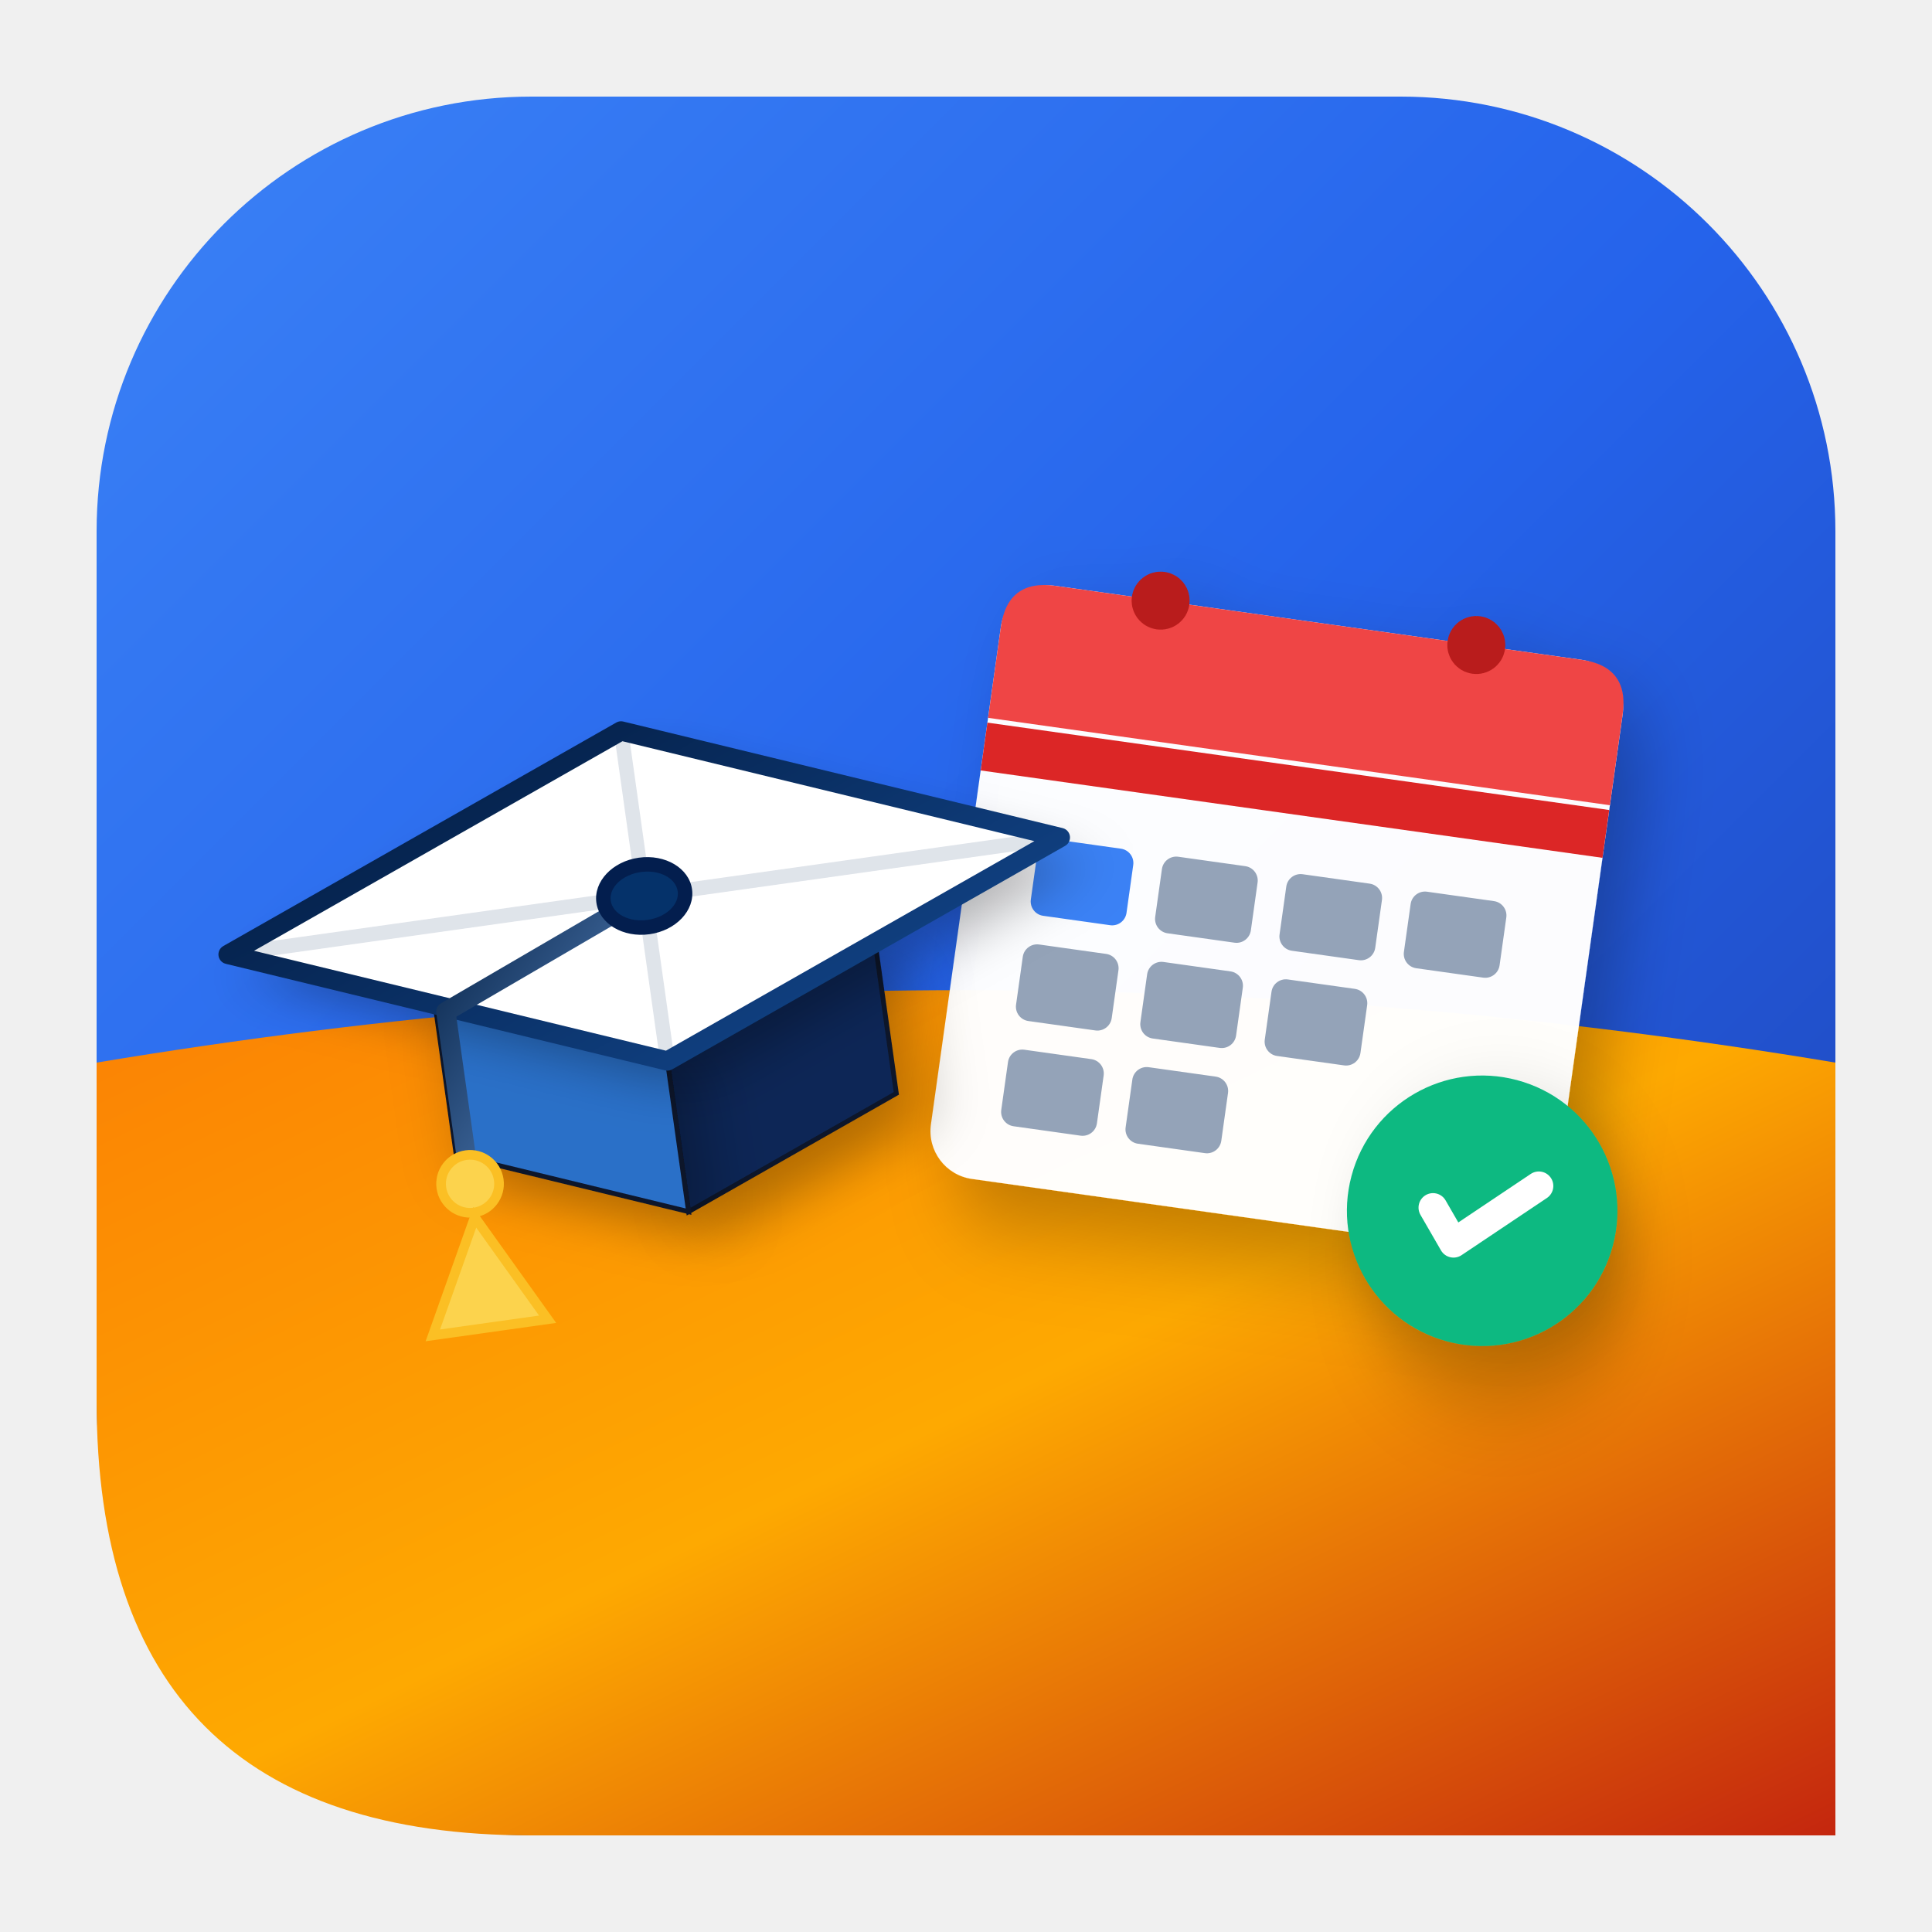
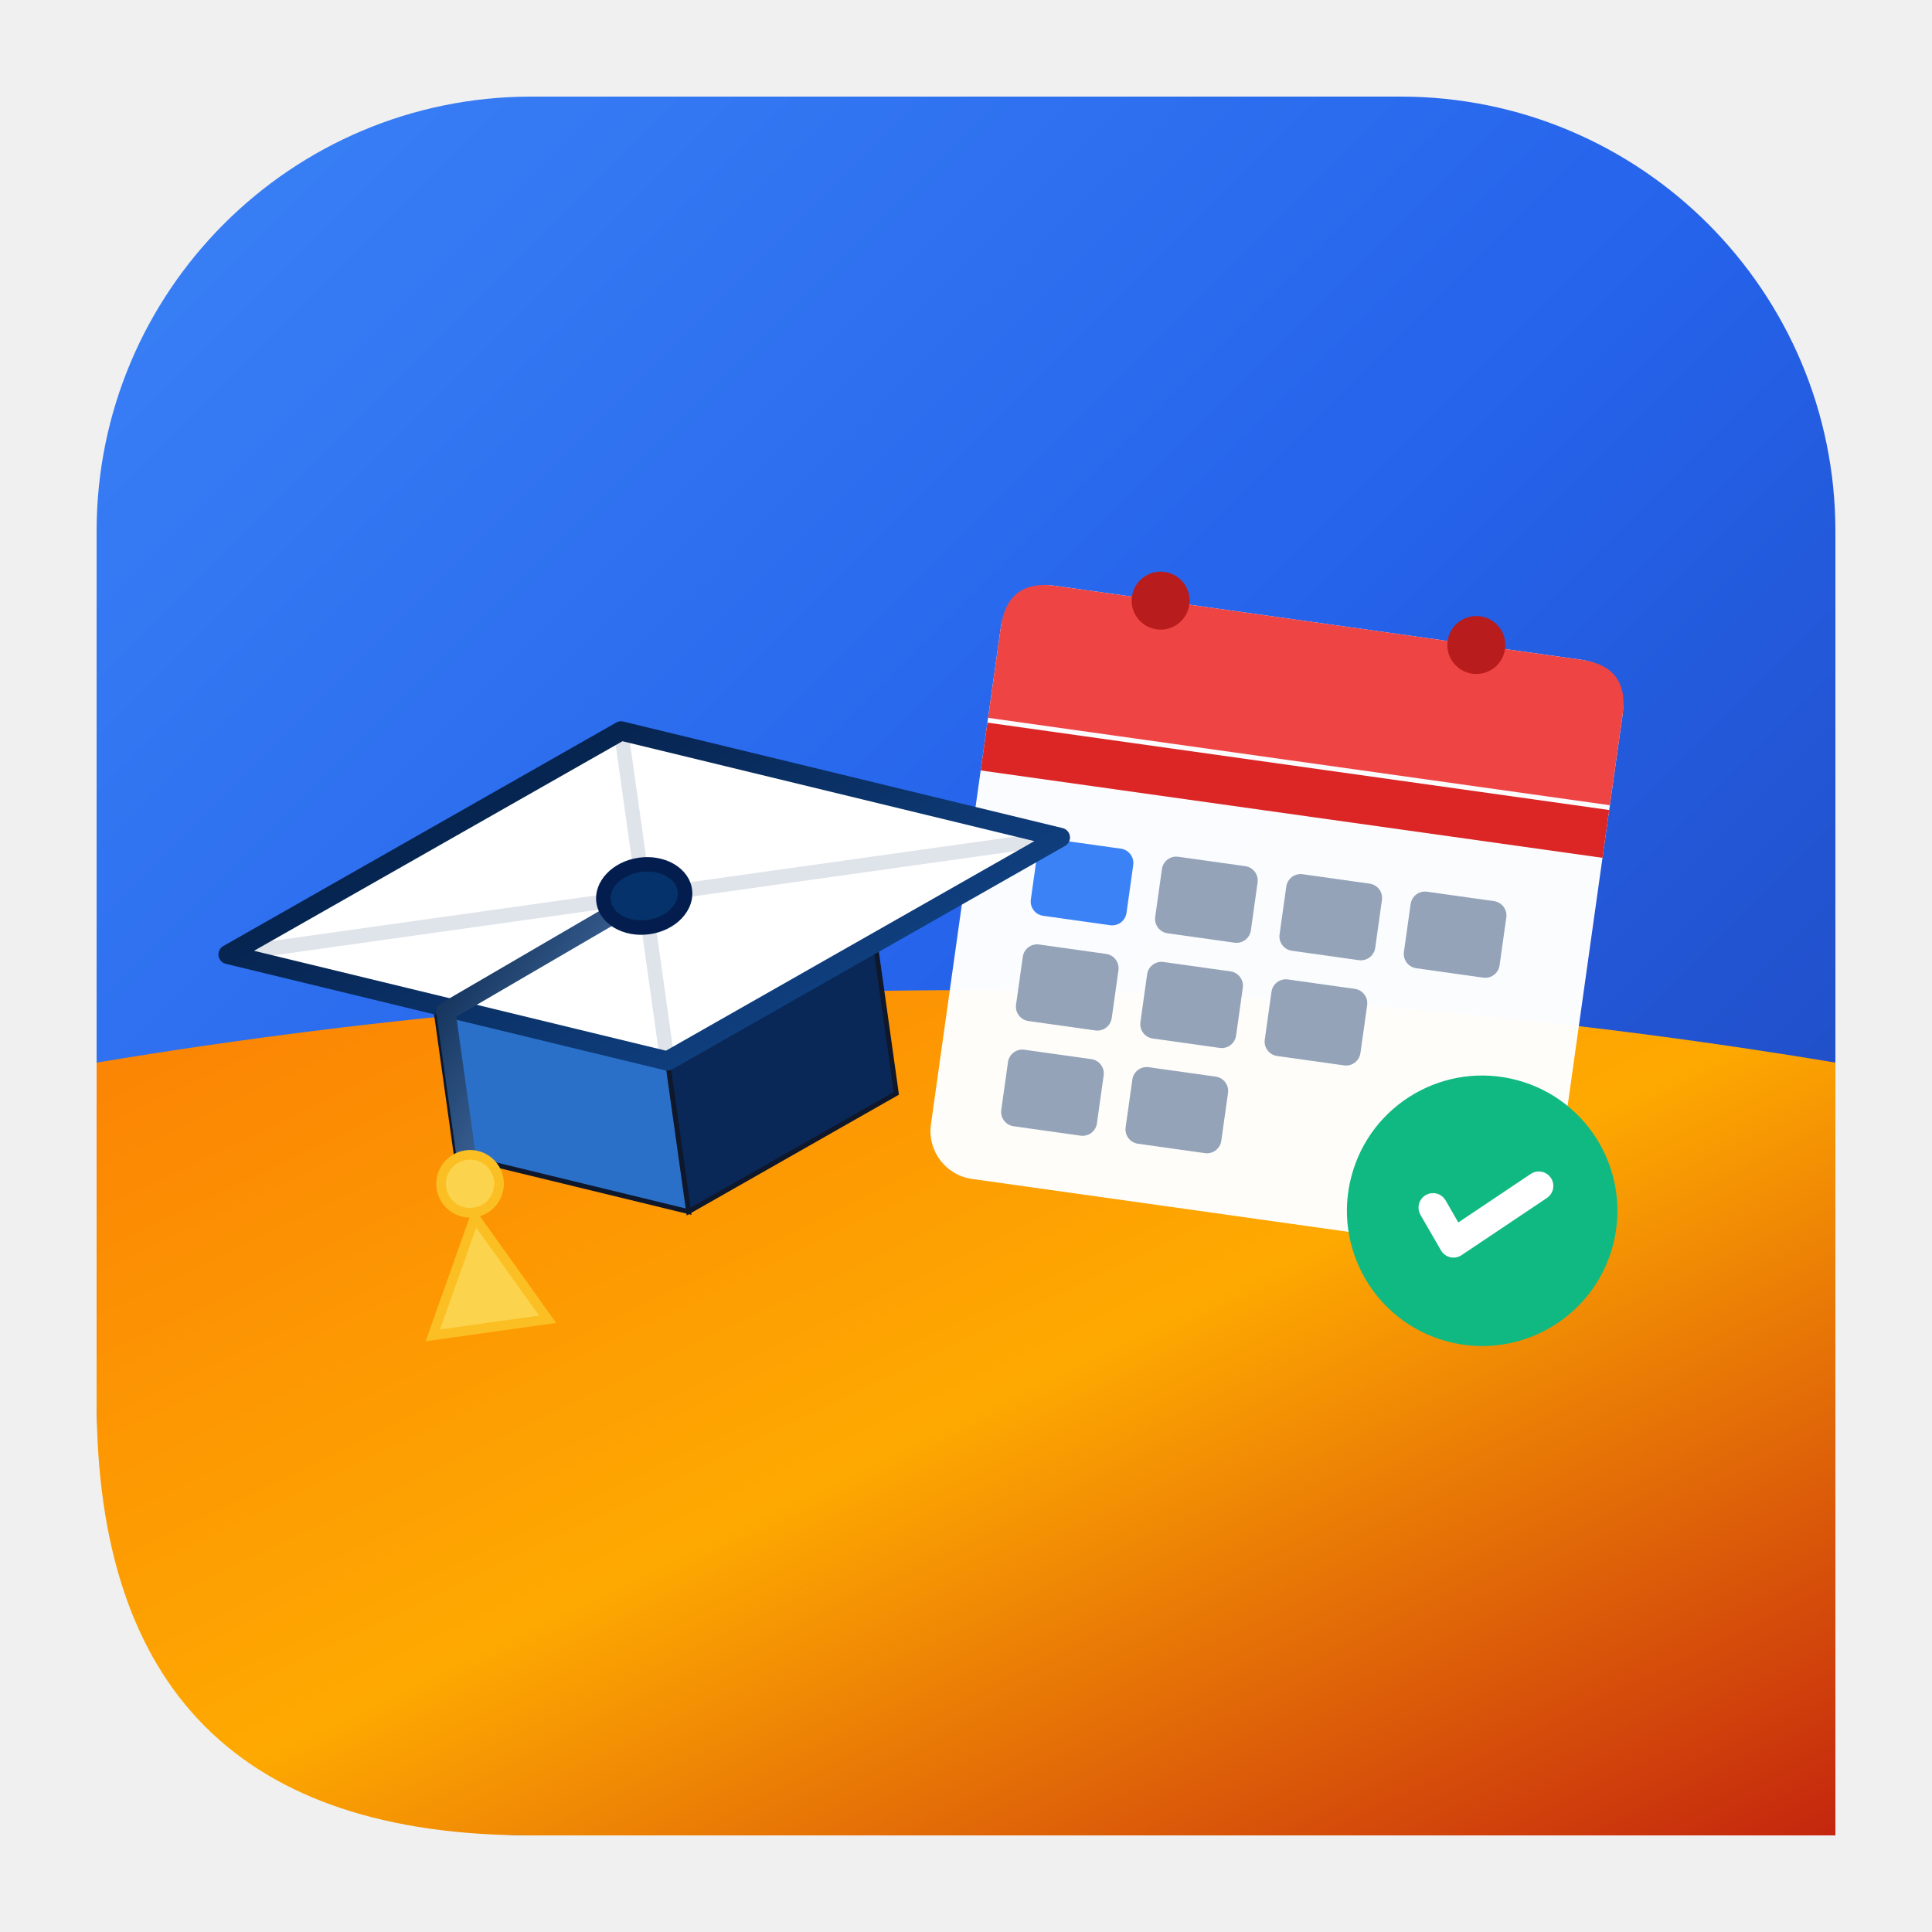
<svg xmlns="http://www.w3.org/2000/svg" width="200" height="200" viewBox="0 0 200 200" fill="none">
  <defs>
    <linearGradient id="bgGradient" x1="0%" y1="0%" x2="100%" y2="100%">
      <stop offset="0%" style="stop-color:#3B82F6;stop-opacity:1" />
      <stop offset="50%" style="stop-color:#2563EB;stop-opacity:1" />
      <stop offset="100%" style="stop-color:#1E40AF;stop-opacity:1" />
    </linearGradient>
    <linearGradient id="orangeGradient" x1="0%" y1="0%" x2="100%" y2="100%">
      <stop offset="0%" style="stop-color:#FB8104;stop-opacity:1" />
      <stop offset="50%" style="stop-color:#FEA901;stop-opacity:1" />
      <stop offset="100%" style="stop-color:#C4260E;stop-opacity:1" />
    </linearGradient>
    <linearGradient id="blueGradient1" x1="0%" y1="0%" x2="100%" y2="100%">
      <stop offset="0%" style="stop-color:#08254aff;stop-opacity:1" />
      <stop offset="100%" style="stop-color:#6595d4ff;stop-opacity:1" />
    </linearGradient>
    <linearGradient id="blueGradient2" x1="0%" y1="0%" x2="100%" y2="100%">
      <stop offset="0%" style="stop-color:#02193C;stop-opacity:1" />
      <stop offset="100%" style="stop-color:#134991;stop-opacity:1" />
    </linearGradient>
-     <filter id="capShadow" x="-50%" y="-50%" width="200%" height="200%">
-       <feDropShadow dx="2" dy="3" stdDeviation="3" flood-color="#000000" flood-opacity="0.3" />
-     </filter>
-     <filter id="calendarShadow" x="-50%" y="-50%" width="200%" height="200%">
-       <feDropShadow dx="3" dy="4" stdDeviation="4" flood-color="#000000" flood-opacity="0.25" />
-     </filter>
  </defs>
  <rect x="10" y="10" width="180" height="180" rx="45" fill="url(#bgGradient)" />
  <path d="M 10 110 Q 100 95 190 110 L 190 190 Q 190 190 145 190 L 55 190 Q 10 190 10 145 Z" fill="url(#orangeGradient)" />
-   <g transform="translate(105, 55) rotate(8)" filter="url(#calendarShadow)">
+   <g transform="translate(105, 55) rotate(8)">
    <rect x="0" y="5" width="65" height="62" rx="5" fill="white" opacity="0.98" />
    <path d="M 5 5 Q 0 5 0 10 L 0 19.5 L 65 19.5 L 65 10 Q 65 5 60 5 Z" fill="#EF4444" />
    <rect x="0" y="20" width="65" height="5" fill="#DC2626" />
    <circle cx="16" cy="5" r="3" fill="#B91C1C" />
    <circle cx="49" cy="5" r="3" fill="#B91C1C" />
    <rect x="7" y="31" width="10" height="8" rx="1.5" fill="#3B82F6" />
    <rect x="20" y="31" width="10" height="8" rx="1.5" fill="#94A3B8" />
    <rect x="33" y="31" width="10" height="8" rx="1.5" fill="#94A3B8" />
    <rect x="46" y="31" width="10" height="8" rx="1.5" fill="#94A3B8" />
    <rect x="7" y="42" width="10" height="8" rx="1.5" fill="#94A3B8" />
    <rect x="20" y="42" width="10" height="8" rx="1.5" fill="#94A3B8" />
    <rect x="33" y="42" width="10" height="8" rx="1.5" fill="#94A3B8" />
    <rect x="7" y="53" width="10" height="8" rx="1.5" fill="#94A3B8" />
    <rect x="20" y="53" width="10" height="8" rx="1.5" fill="#94A3B8" />
  </g>
-   <g transform="translate(38, -35) rotate(15)" filter="url(#calendarShadow)">
+   <g transform="translate(38, -35) rotate(15)">
    <circle cx="153" cy="125" r="14" fill="#10B981" />
    <path d="M 148 126 L 151 129 L 158 121" stroke="white" stroke-width="3" stroke-linecap="round" stroke-linejoin="round" fill="none" />
  </g>
  <g transform="translate(13, 70) rotate(-8)">
-     <path d="M 50 45 L 73 35.87 L 73 53.87 L 50 63 Z" fill="#092757ff" stroke="#0F172A" stroke-width="0.5" filter="url(#capShadow)" />
-     <path d="M 50 45 L 27 35.87 L 27 53.87 L 50 63 Z" fill="#2B70C8ff" stroke="#0F172A" stroke-width="0.5" filter="url(#capShadow)" />
-     <path d="M 50 12.75 L 93.5 30 L 50 47.25 L 6.5 30 Z" fill="#FFFFFF" filter="url(#capShadow)" />
+     <path d="M 50 45 L 73 35.87 L 73 53.87 L 50 63 Z" fill="#092757ff" stroke="#0F172A" stroke-width="0.5" />
+     <path d="M 50 45 L 27 35.87 L 27 53.87 L 50 63 Z" fill="#2B70C8ff" stroke="#0F172A" stroke-width="0.5" />
+     <path d="M 50 12.75 L 93.5 30 L 50 47.25 L 6.5 30 Z" fill="#FFFFFF" />
    <line x1="50" y1="12.75" x2="50" y2="47.25" stroke="#94A3B8" stroke-width="1.5" opacity="0.3" />
    <line x1="6.5" y1="30" x2="93.5" y2="30" stroke="#94A3B8" stroke-width="1.5" opacity="0.3" />
    <path d="M 50 12.75 L 93.5 30 L 50 47.25 L 6.5 30 Z" fill="#FFFFFF00" stroke="url(#blueGradient2)" stroke-width="2" stroke-linecap="round" stroke-linejoin="round" />
    <path d="M 50 30 L 28 39 L 28 55" stroke="url(#blueGradient1)" stroke-width="2" stroke-linecap="round" stroke-linejoin="round" fill="none" />
    <ellipse cx="50" cy="30" rx="5" ry="4" fill="#031e4eff" />
    <ellipse cx="50" cy="30" rx="3.5" ry="2.5" fill="#05326A" />
    <circle cx="28" cy="57" r="3" fill="#FCD34D" stroke="#FBBF24" stroke-width="1" />
    <path d="M 28 60.5 L 22 72 L 34 72 Z" fill="#FCD34D" stroke="#FBBF24" stroke-width="1" />
  </g>
</svg>
